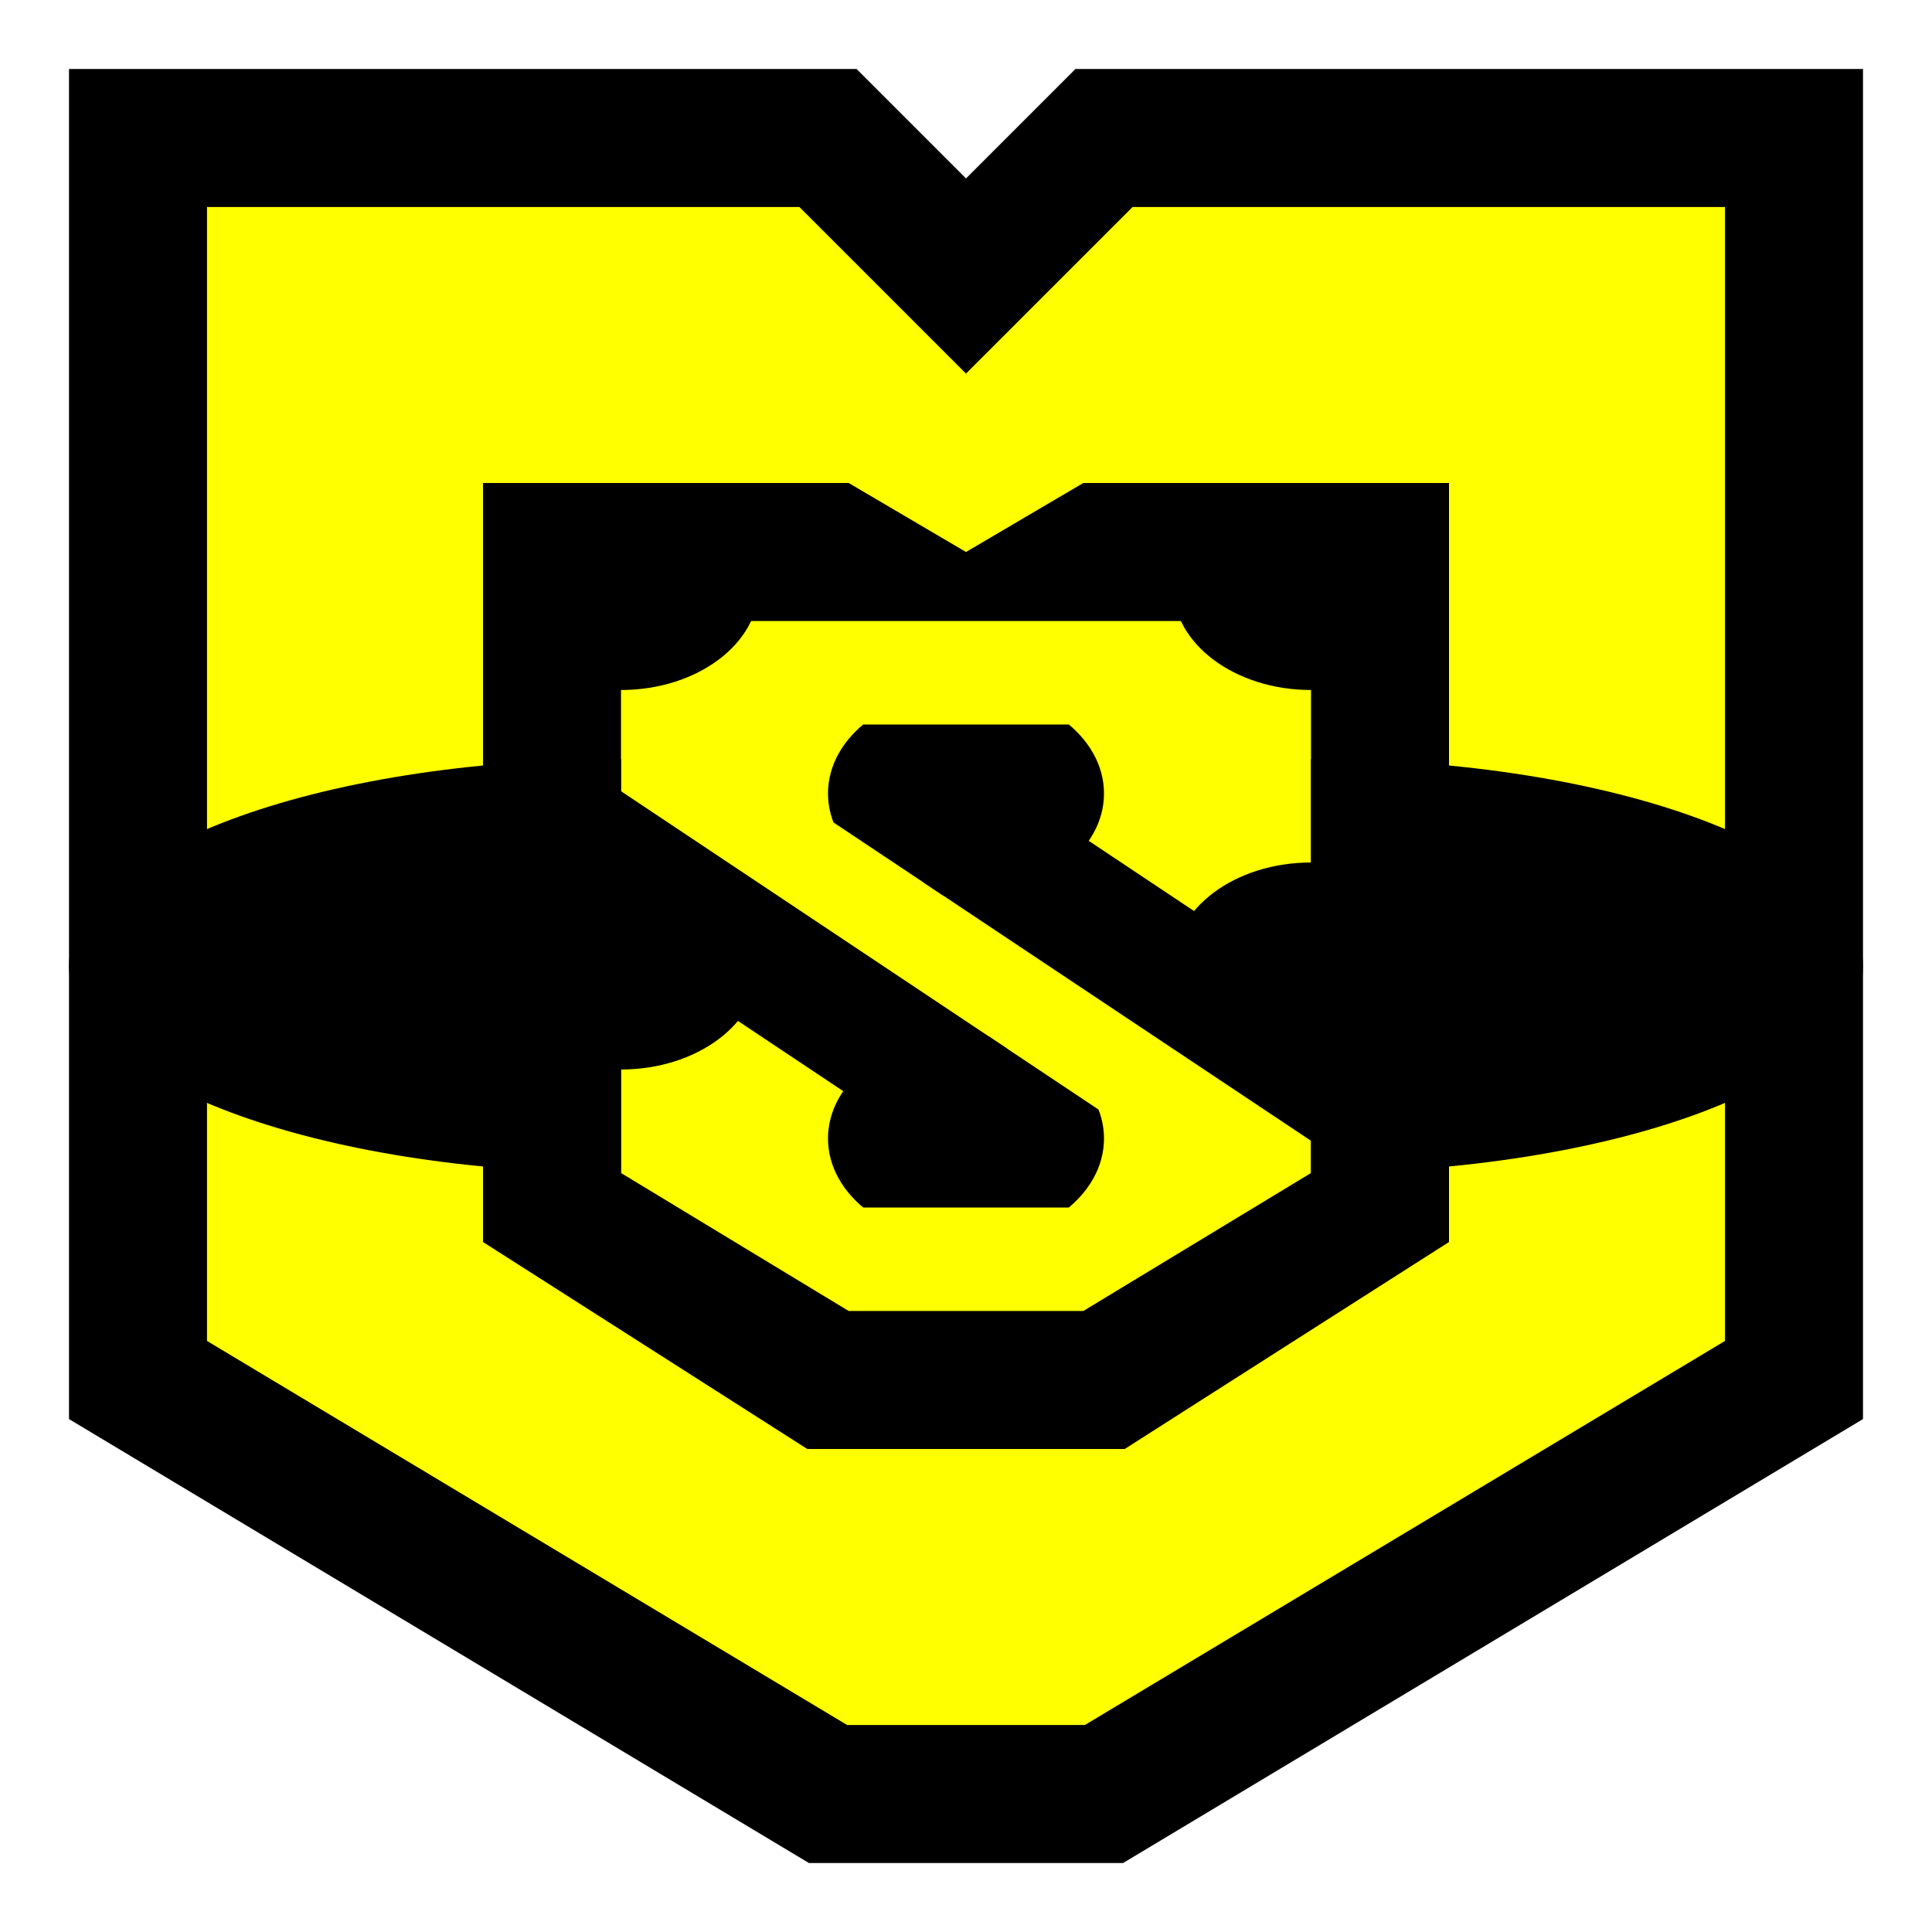
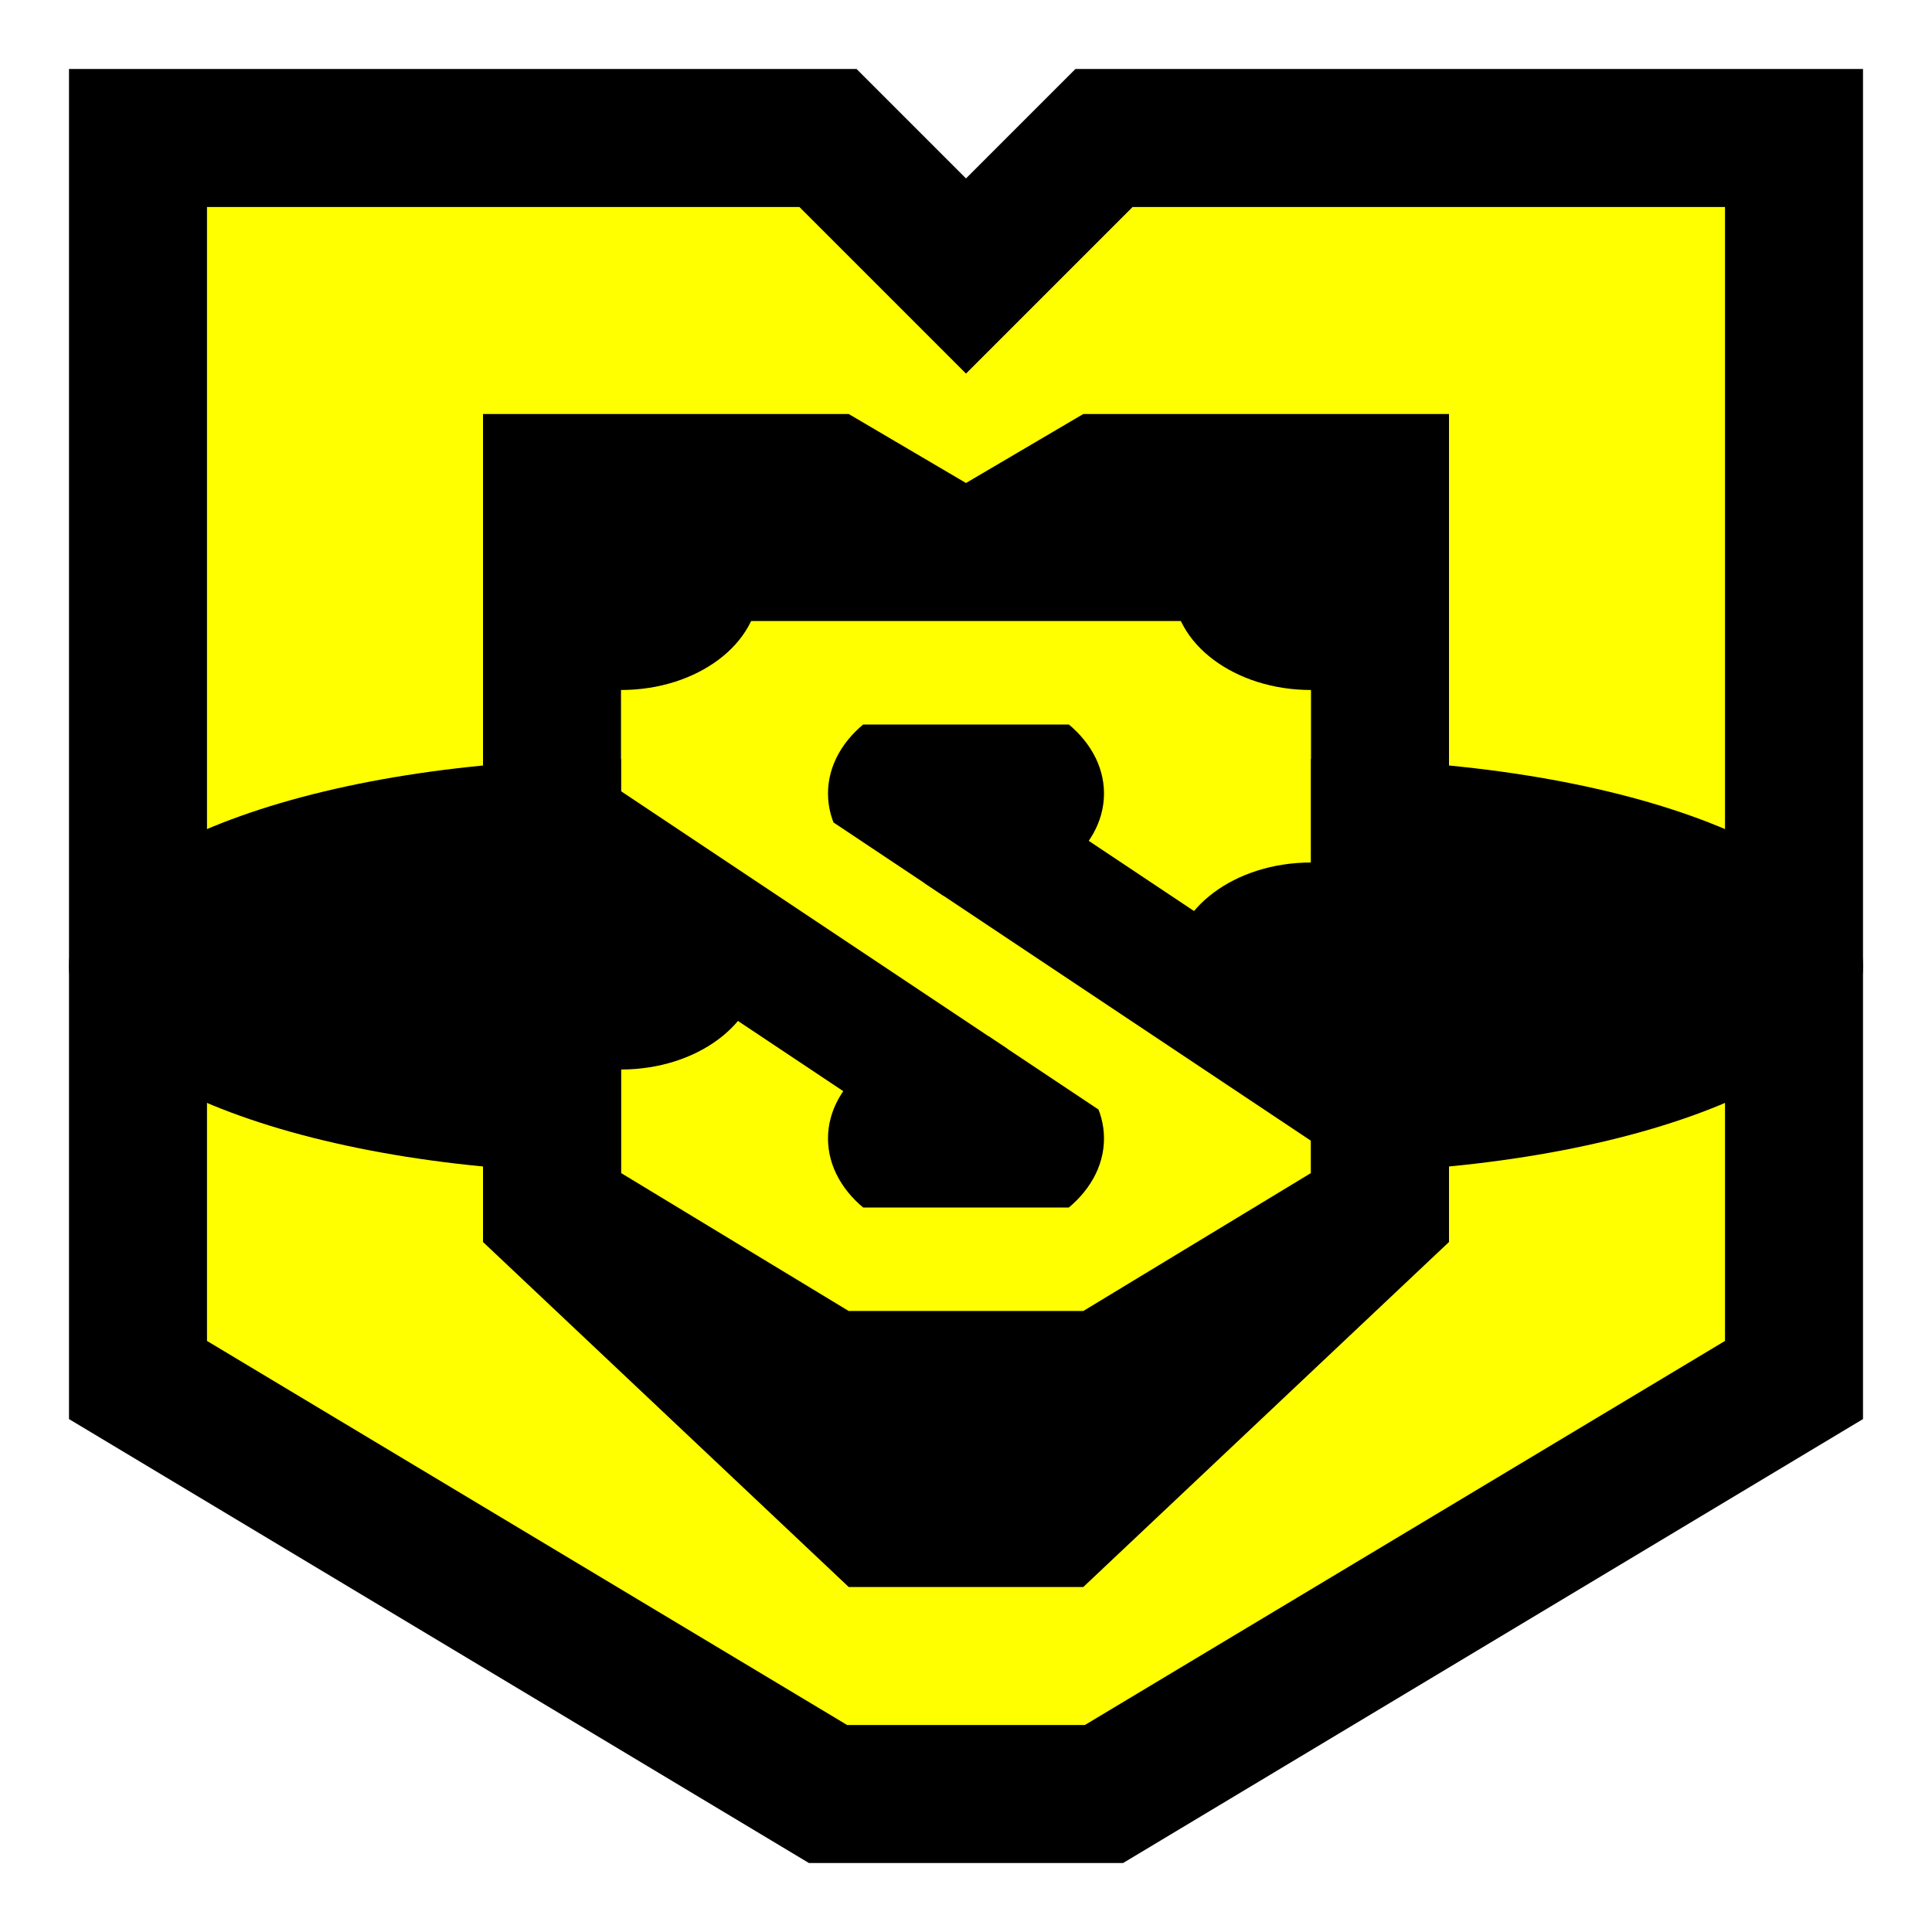
<svg xmlns="http://www.w3.org/2000/svg" width="14mm" height="14mm" viewBox="0 0 14 14" version="1.1" id="svg1">
  <defs id="defs1">
    <clipPath clipPathUnits="userSpaceOnUse" id="clipPath1">
      <path style="display:inline;opacity:0.5;fill:#0000ff;stroke-width:10;stroke-linejoin:round" d="m 6,8.75 h 2.5 V 8.4 L 7,7.4 H 6 Z" id="path2" />
    </clipPath>
    <clipPath clipPathUnits="userSpaceOnUse" id="clipPath2">
      <path style="display:inline;opacity:0.5;fill:#0000ff;stroke-width:10;stroke-linejoin:round" d="M 8,5.25 H 5.5 V 5.6 L 7,6.6 h 1 z" id="path6" />
    </clipPath>
  </defs>
  <g id="layer1" style="display:inline">
    <g id="Outer" style="display:inline">
      <g id="g12" style="display:inline">
        <path style="display:inline;fill:#ffff00;stroke:#000000;stroke-width:1" d="M 13,10 8,13 H 6 L 1,10 V 1 H 6 L 7,2 8,1 h 5 z" id="path5" />
      </g>
      <g id="g23" style="display:inline">
        <path style="fill:#000000;stroke-width:1" id="path1" d="m 9.5,5.5 a 4,1.5 0 0 1 4,1.5 4,1.5 0 0 1 -4,1.5" />
        <path style="display:inline;fill:#000000;stroke:none;stroke-width:0.667;stroke-linejoin:round" id="path21" d="M 4.5,8.5 A 4,1.5 0 0 1 0.5,7 4,1.5 0 0 1 4.5,5.5" />
      </g>
    </g>
    <g id="Inner" style="display:inline">
      <g id="g16" style="display:inline">
-         <path style="baseline-shift:baseline;display:inline;overflow:visible;vector-effect:none;enable-background:accumulate;stop-color:#000000" d="M 3.5,3.5 V 9 l 2.35,1.5 h 2.3 L 10.5,9 V 3.5 H 7.85 L 7,4 6.15,3.5 Z m 1,1 h 5 v 4 l -1.65,1 H 6.15 L 4.5,8.5 Z" id="path18" />
+         <path style="baseline-shift:baseline;display:inline;overflow:visible;vector-effect:none;enable-background:accumulate;stop-color:#000000" d="m 3.5,3 v 6 l 2.65,2.5 h 1.7 L 10.5,9 V 3 H 7.85 L 7,3.5 6.15,3 Z m 1,1.5 h 5 v 4 l -1.65,1 H 6.15 L 4.5,8.5 Z" id="path18" />
        <path style="baseline-shift:baseline;display:inline;overflow:visible;opacity:1;vector-effect:none;enable-background:accumulate;stop-color:#000000;stop-opacity:1" d="m 4,5.4 v 1.1 l 3,2 0.3,-0.9 z" id="path7" />
        <path style="baseline-shift:baseline;display:inline;overflow:visible;opacity:1;vector-effect:none;enable-background:accumulate;stop-color:#000000;stop-opacity:1" d="M 7,5.5 6.7,6.4 10,8.6 V 7.5 Z" id="path8" />
      </g>
      <g id="g15" style="display:inline">
        <g id="g19" style="display:inline">
          <ellipse style="fill:#000000" id="ellipse13" cx="4.5" cy="4.25" rx="1" ry="0.75" />
          <ellipse style="fill:#000000" id="ellipse14" cx="9.5" cy="4.25" rx="1" ry="0.75" />
          <ellipse style="fill:#000000" id="ellipse15" cx="9.5" cy="7" rx="1" ry="0.75" />
          <ellipse style="fill:#000000" id="ellipse16" cx="4.5" cy="7" rx="1" ry="0.75" />
        </g>
        <g id="g18" style="display:inline">
          <ellipse style="display:inline;fill:#000000" id="path3" cx="7" cy="8.25" rx="1" ry="0.75" clip-path="url(#clipPath1)" />
          <ellipse style="display:inline;fill:#000000" id="path4" cx="7" cy="5.75" rx="1" ry="0.75" clip-path="url(#clipPath2)" />
        </g>
      </g>
    </g>
  </g>
</svg>
